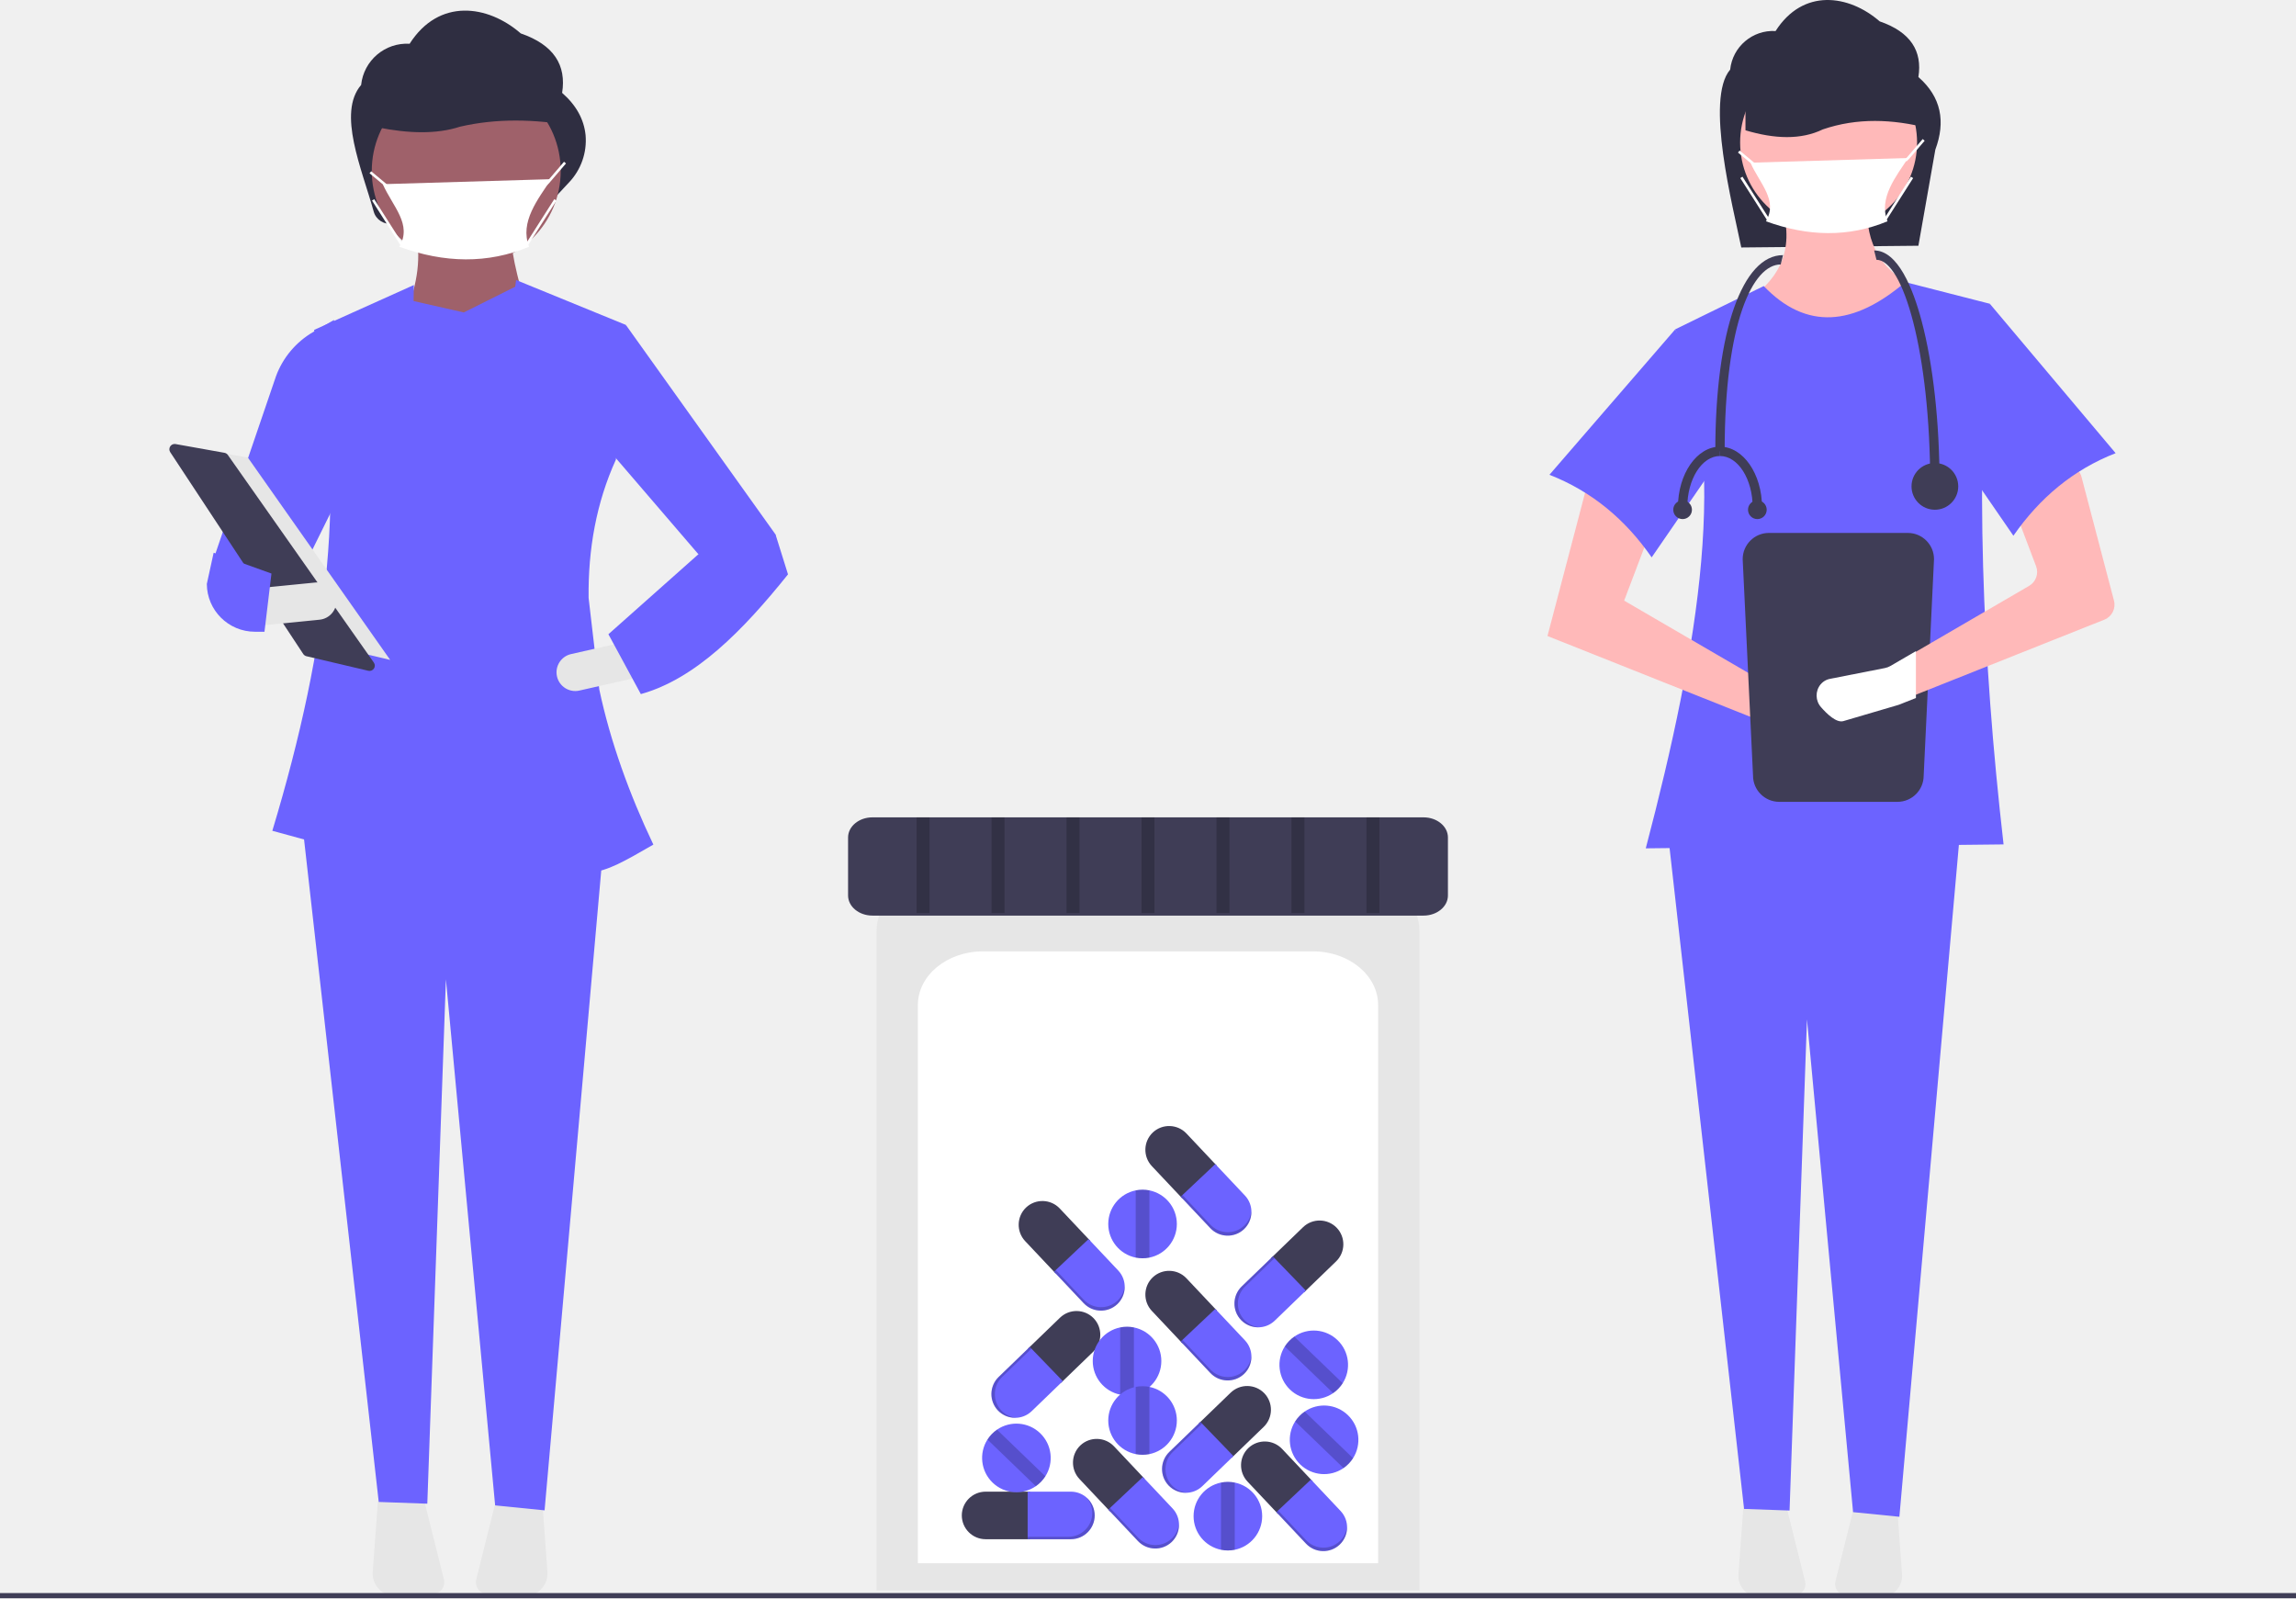
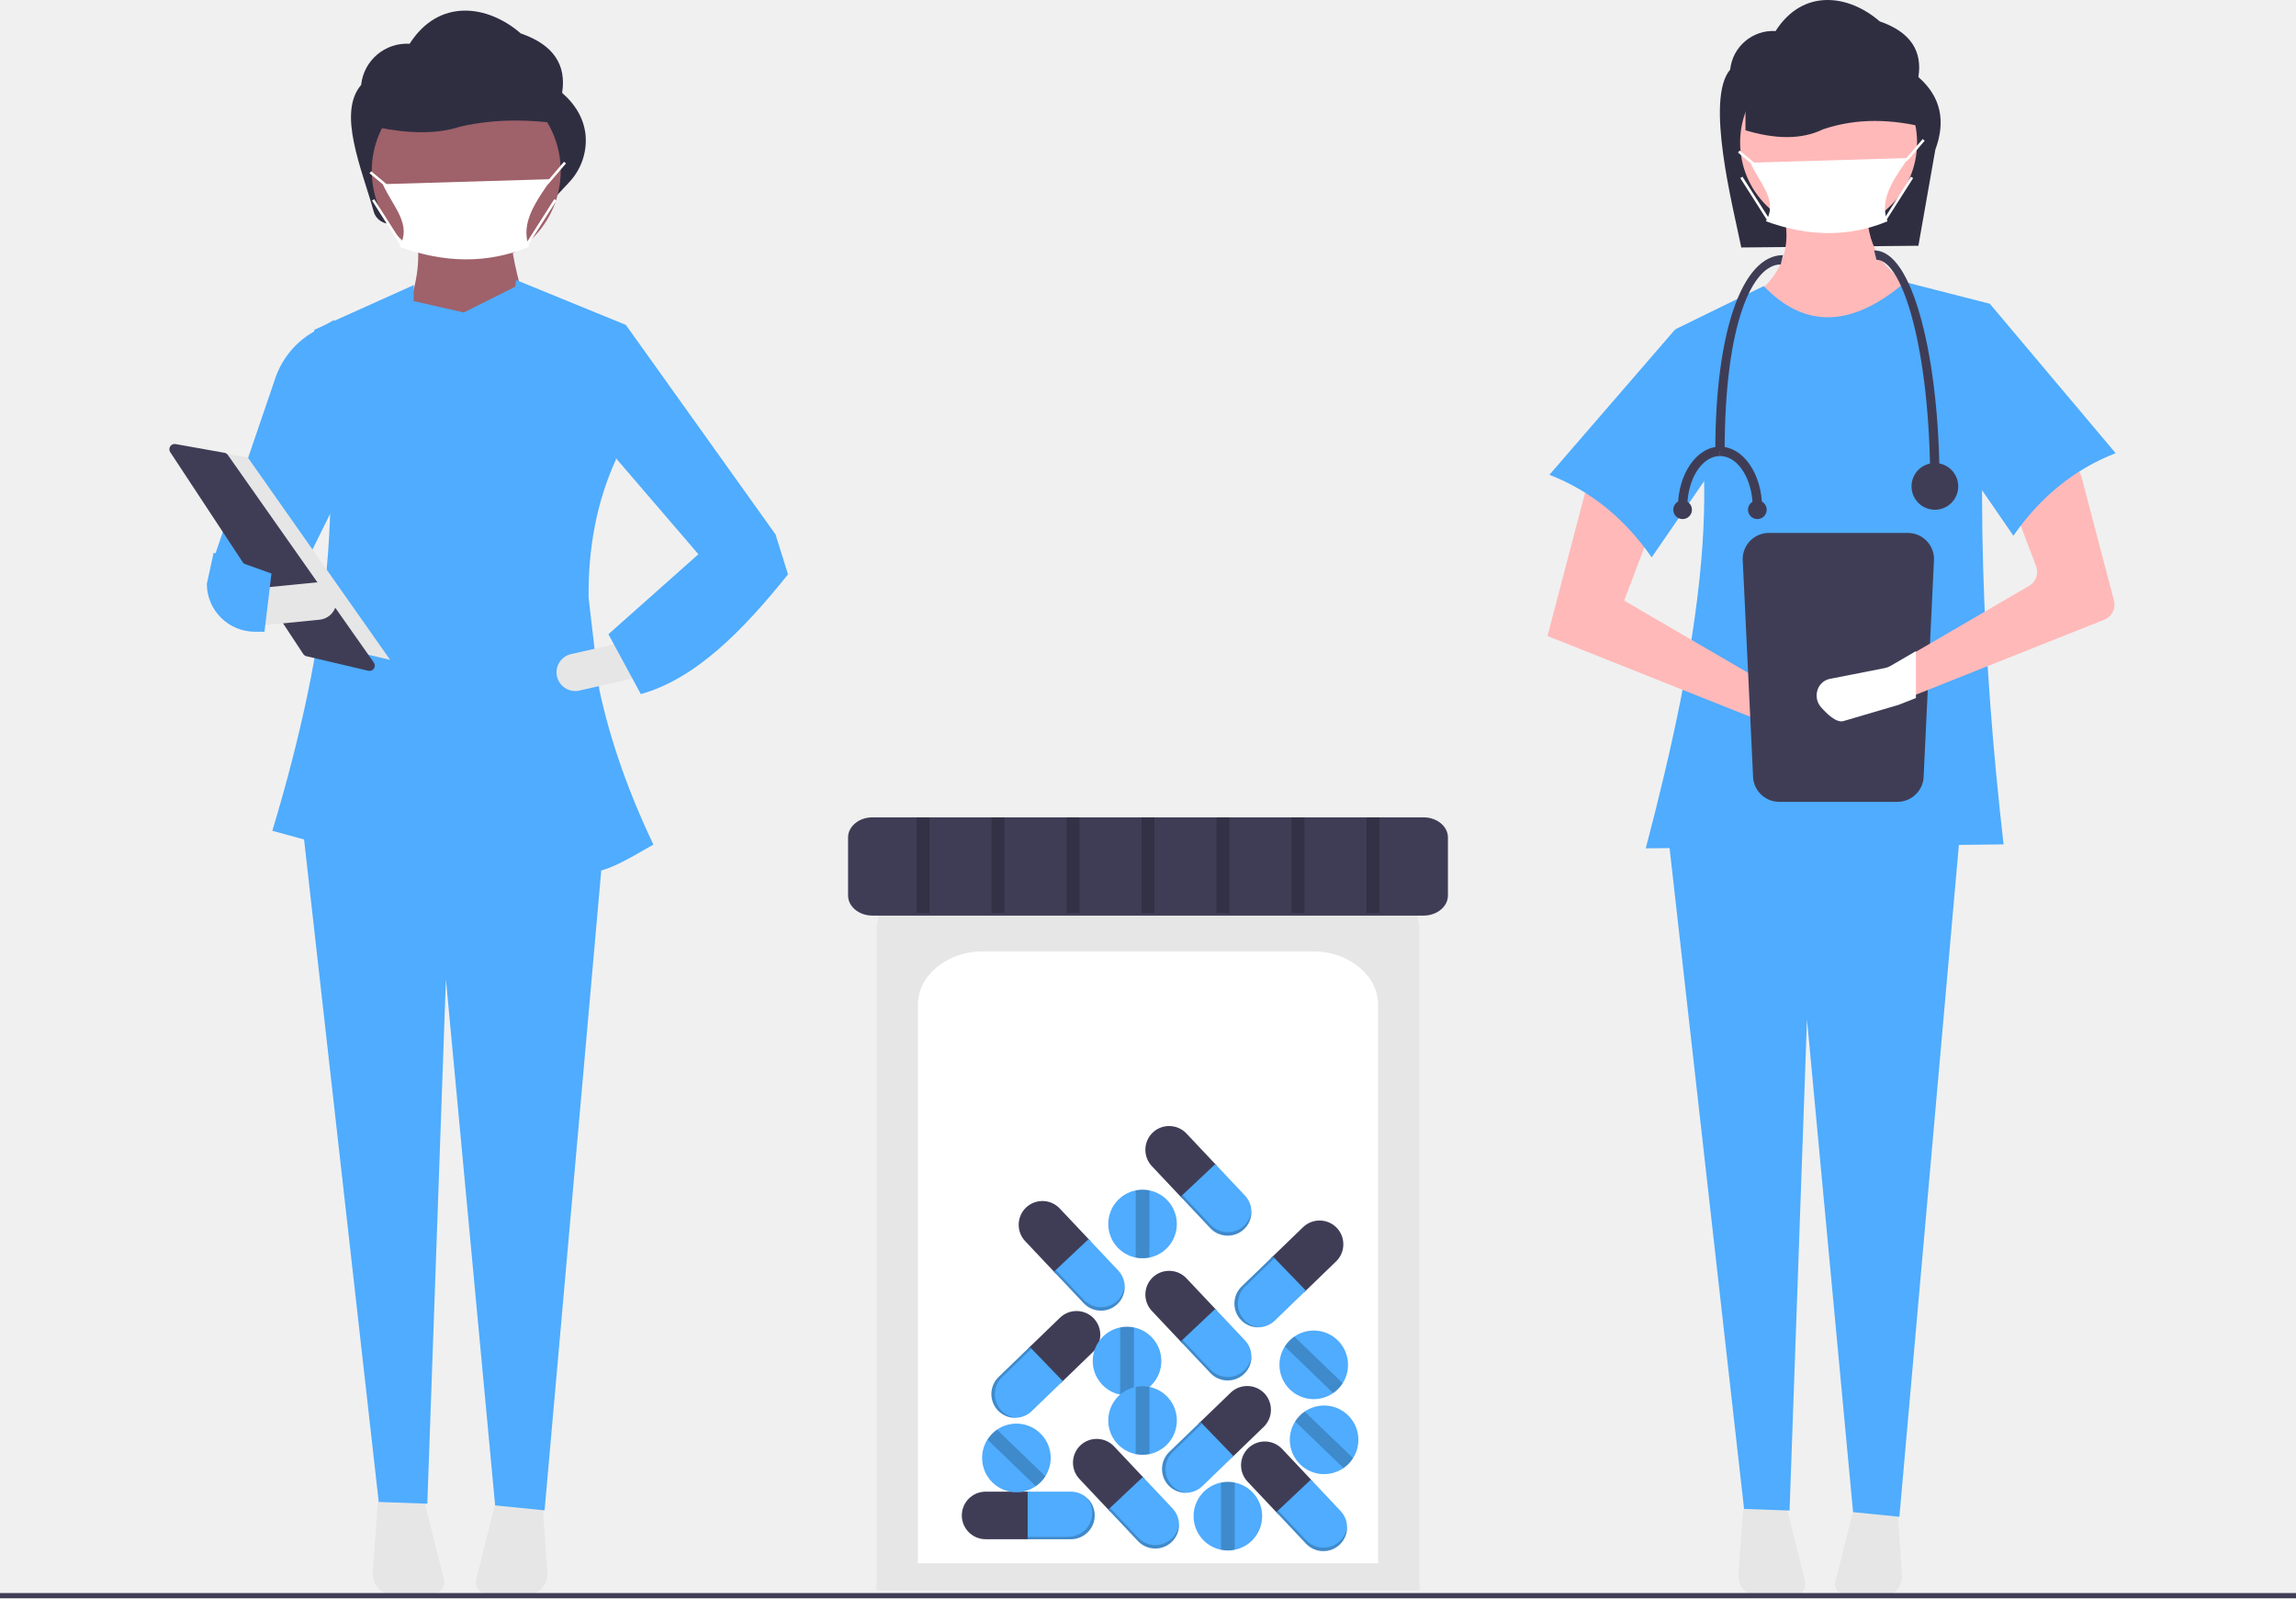
<svg xmlns="http://www.w3.org/2000/svg" id="ba65d029-7b6e-4d16-9739-50ea7099b679" data-name="Layer 1" width="888" height="618.106" viewBox="0 0 888 618.106">
  <path d="M897.957,235.99l-68.502.667c-3.22-15.851-14.038-57.443-4.295-68.787A16.674,16.674,0,0,1,842.723,152.95h0c10.617-16.62,28.302-14.124,40.255-3.745,12.029,4.151,16.565,11.525,14.979,21.532,8.909,7.798,10.552,17.285,6.553,28.085Z" transform="translate(-156 -140.947)" fill="#2f2e41" />
  <path d="M891.362,278.189l-49.422-6.843-9.884-14.447c13.616-9.032,18.434-21.647,12.166-38.778l34.216-.76c-1.603,15.255,3.442,27.067,17.488,34.216Z" transform="translate(-156 -140.947)" fill="#ffb9b9" />
  <path d="M830.255,723.967l-1.89,25.835a8.224,8.224,0,0,0,8.7,8.809L850.335,757.807a4.195,4.195,0,0,0,3.815-5.204l-7.366-29.463Z" transform="translate(-156 -140.947)" fill="#e6e6e6" />
  <path d="M873.216,723.14l-7.366,29.463a4.195,4.195,0,0,0,3.815,5.204l13.27.804a8.224,8.224,0,0,0,8.7-8.809l-1.89-25.835Z" transform="translate(-156 -140.947)" fill="#e6e6e6" />
-   <polygon points="734.602 586.606 716.694 584.809 698.866 394.239 692.128 584.195 674.534 583.565 644.881 320.485 758.172 320.485 734.602 586.606" fill="#6c63ff" />
+   <polygon points="734.602 586.606 716.694 584.809 698.866 394.239 692.128 584.195 674.534 583.565 644.881 320.485 758.172 320.485 734.602 586.606" fill="#4facfe" />
  <circle cx="707.229" cy="55.125" r="34.216" fill="#ffb9b9" />
-   <path d="M930.9,467.515l-138.383,1.521c20.537-78.181,32.821-150.804,11.405-200.731l34.216-16.728c16.498,17.208,34.871,15.434,54.745-1.521l32.695,8.364C919.978,323.891,922.488,394.011,930.9,467.515Z" transform="translate(-156 -140.947)" fill="#6c63ff" />
+   <path d="M930.9,467.515l-138.383,1.521c20.537-78.181,32.821-150.804,11.405-200.731l34.216-16.728c16.498,17.208,34.871,15.434,54.745-1.521l32.695,8.364C919.978,323.891,922.488,394.011,930.9,467.515Z" transform="translate(-156 -140.947)" fill="#4facfe" />
  <path d="M754.5,386.919l85.919,34.216,19.209,5.65a6.645,6.645,0,0,0,8.322-4.763h0a6.645,6.645,0,0,0-3.783-7.7l-19.946-6.113-60.067-34.976,12.546-33.075L770.467,326.091Z" transform="translate(-156 -140.947)" fill="#ffb9b9" />
-   <path d="M755.26,324.57c16.347,6.377,29.349,17.261,39.538,31.934l31.934-46.381-22.81-41.819Z" transform="translate(-156 -140.947)" fill="#6c63ff" />
+   <path d="M755.26,324.57c16.347,6.377,29.349,17.261,39.538,31.934l31.934-46.381-22.81-41.819Z" transform="translate(-156 -140.947)" fill="#4facfe" />
  <path d="M901.792,190.527c-13.887-3.578-27.54-4.069-40.813.469-8.455,4.095-18.608,3.717-29.899.344V157.203l60.959,1.626Z" transform="translate(-156 -140.947)" fill="#2f2e41" />
  <path d="M840.134,347.053A10.145,10.145,0,0,0,830,357.187l4,83.732A10.145,10.145,0,0,0,844.134,451.053h45.732A10.145,10.145,0,0,0,900,440.919l4-83.732A10.145,10.145,0,0,0,893.866,347.053Z" transform="translate(-156 -140.947)" fill="#3f3d56" />
  <path d="M969.89,380.593,895,410.413l-5.65,2.25c-.18.07-.36.13-.55.19l-18.93,5.57c-2.42.71-5.77-2.55-7.73-4.8a6.085,6.085,0,0,1-.16-7.93,6.746,6.746,0,0,1,.86-.83,5.589,5.589,0,0,1,2.5-1.1l18.91-3.72a6.336,6.336,0,0,0,1.93-.72l8.82-5.14,45.79-26.66a6.218,6.218,0,0,0,2.69-7.58l-8.74-23.05a6.211,6.211,0,0,1,2.87-7.68l14.48-7.76a6.206,6.206,0,0,1,8.94,3.9L973.6,373.233A6.219,6.219,0,0,1,969.89,380.593Z" transform="translate(-156 -140.947)" fill="#ffb9b9" />
-   <path d="M974.24,316.206c-16.347,6.377-29.349,17.261-39.538,31.934l-31.934-46.381,22.81-43.34Z" transform="translate(-156 -140.947)" fill="#6c63ff" />
+   <path d="M974.24,316.206c-16.347,6.377-29.349,17.261-39.538,31.934l-31.934-46.381,22.81-43.34Z" transform="translate(-156 -140.947)" fill="#4facfe" />
  <path d="M886,226.526c-14.968,6.226-30.663,5.973-47,0,4.754-8.114-2.352-14.469-6-22.66l61-1.813C889.335,209.169,882.452,217.576,886,226.526Z" transform="translate(-156 -140.947)" fill="#fff" />
  <polygon points="737.354 62.46 736.646 61.753 737.646 60.753 743.62 53.781 744.38 54.431 738.38 61.431 737.354 62.46" fill="#fff" />
  <rect x="831" y="198.148" width="1.001" height="7.81" transform="translate(-12.03491 570.5309) rotate(-50.19443)" fill="#fff" />
  <rect x="880.471" y="217.303" width="19.558" height="1" transform="matrix(0.537, -0.84358, 0.84358, 0.537, 72.44944, 710.8936)" fill="#fff" />
  <rect x="834.25" y="208.024" width="1" height="19.558" transform="translate(-142.4296 341.2609) rotate(-32.47119)" fill="#fff" />
  <path d="M897,392.768V410.885l-6.307,2.512c-.201.078-.402.145-.614.212L868.949,419.826c-2.701.792-6.441-2.846-8.628-5.358a6.792,6.792,0,0,1-.179-8.852,7.53,7.53,0,0,1,.96-.926,6.238,6.238,0,0,1,2.791-1.228l21.108-4.152a7.072,7.072,0,0,0,2.154-.804Z" transform="translate(-156 -140.947)" fill="#fff" />
  <path d="M906.14,328.149h-3.614c0-51.111-10.523-86.729-20.779-86.729l-.903-3.614c9.197,0,15.06,14.824,18.36,27.26C903.677,281.926,906.14,304.329,906.14,328.149Z" transform="translate(-156 -140.947)" fill="#3f3d56" />
  <path d="M823.025,315.501H819.411c0-46.809,10.596-75.888,26.199-75.888l-.903,3.614C833.914,243.227,823.025,265.575,823.025,315.501Z" transform="translate(-156 -140.947)" fill="#3f3d56" />
  <circle cx="748.333" cy="188.105" r="9.034" fill="#3f3d56" />
  <path d="M808.57,337.183h-3.614c0-12.952,7.295-23.489,16.262-23.489v3.614C814.244,317.308,808.57,326.224,808.57,337.183Z" transform="translate(-156 -140.947)" fill="#3f3d56" />
  <path d="M837.479,337.183h-3.614c0-10.959-5.674-19.875-12.648-19.875v-3.614C830.185,313.694,837.479,324.231,837.479,337.183Z" transform="translate(-156 -140.947)" fill="#3f3d56" />
  <circle cx="679.673" cy="197.14" r="3.614" fill="#3f3d56" />
  <circle cx="650.763" cy="197.14" r="3.614" fill="#3f3d56" />
  <path d="M371.271,216.644,307.805,227.392a6.424,6.424,0,0,1-7.27-4.613c-4.585-16.549-14.172-38.139-4.864-48.977a17.805,17.805,0,0,1,18.755-15.933h0c11.338-17.747,30.222-15.083,42.986-3.999,12.845,4.432,17.688,12.307,15.995,22.992,5.549,4.857,8.459,10.329,9.072,16.334a23.589,23.589,0,0,1-6.454,18.351Z" transform="translate(-156 -140.947)" fill="#2f2e41" />
  <path d="M361.403,266.609l-49.2-2.894c4.822-11.067,6.748-21.724,4.824-31.836h36.659C353.602,239.644,357.466,253.074,361.403,266.609Z" transform="translate(-156 -140.947)" fill="#9f616a" />
  <path d="M302.18,721.236l-2.018,27.588a8.782,8.782,0,0,0,9.29,9.407l14.17-.858a4.479,4.479,0,0,0,4.074-5.557l-7.866-31.462Z" transform="translate(-156 -140.947)" fill="#e6e6e6" />
  <path d="M348.055,720.353l-7.866,31.462a4.479,4.479,0,0,0,4.074,5.557l14.17.858a8.782,8.782,0,0,0,9.29-9.407l-2.018-27.588Z" transform="translate(-156 -140.947)" fill="#e6e6e6" />
-   <polygon points="210.62 584.119 191.498 582.2 172.46 378.701 165.265 581.544 146.478 580.871 114.813 299.944 235.79 299.944 210.62 584.119" fill="#6c63ff" />
+   <polygon points="210.62 584.119 191.498 582.2 172.46 378.701 165.265 581.544 146.478 580.871 114.813 299.944 235.79 299.944 210.62 584.119" fill="#4facfe" />
  <circle cx="180.323" cy="66.107" r="36.537" fill="#9f616a" />
  <path d="M377.502,189.6c-14.829-2.583-29.409-2.937-43.582.339-9.028,2.955-19.87,2.683-31.928.248V165.548l65.094,1.173Z" transform="translate(-156 -140.947)" fill="#2f2e41" />
  <path d="M360.639,236.37c-15.984,6.649-32.744,6.379-50.189,0,5.076-8.664-2.512-15.45-6.407-24.197l65.138-1.936C364.2,217.836,356.85,226.813,360.639,236.37Z" transform="translate(-156 -140.947)" fill="#fff" />
  <rect x="301.941" y="206.067" width="1.001" height="8.34" transform="translate(-208.685 167.0441) rotate(-50.19486)" fill="#fff" />
  <rect x="354.735" y="226.556" width="20.885" height="1" transform="matrix(0.537, -0.84358, 0.84358, 0.537, -178.4638, 272.2359)" fill="#fff" />
  <rect x="305.412" y="216.614" width="1" height="20.885" transform="matrix(0.84366, -0.53687, 0.53687, 0.84366, -230.0748, 58.78582)" fill="#fff" />
-   <path d="M266.861,373.693l-27.977-17.365,23.859-69.879a32.965,32.965,0,0,1,14.41-17.116l8.037-4.653.699,70.495Z" transform="translate(-156 -140.947)" fill="#6c63ff" />
-   <path d="M387.789,407.631,383.65,372.179c-.221-18.713,2.962-36.805,10.554-53.475l3.859-52.095L355.615,249.245c-.13.865-.241,1.729-.365,2.594l-19.894,9.947-19.402-4.409.107-6.202-38.589,17.365c12.761,59.328,5.801,120.938-16.144,193.709l50.837,13.901.423-24.41,45.307-3.236c.467,7.92.842,15.699,1.059,23.305,25.565,9.412,26.443,9.256,49.737-4.22C399.415,448.084,392.07,427.79,387.789,407.631Z" transform="translate(-156 -140.947)" fill="#6c63ff" />
-   <polygon points="297.051 224.063 271.004 215.381 229.34 166.878 242.062 125.663 299.945 206.699 297.051 224.063" fill="#6c63ff" />
+   <path d="M266.861,373.693l-27.977-17.365,23.859-69.879a32.965,32.965,0,0,1,14.41-17.116l8.037-4.653.699,70.495Z" transform="translate(-156 -140.947)" fill="#4facfe" />
+   <path d="M387.789,407.631,383.65,372.179c-.221-18.713,2.962-36.805,10.554-53.475l3.859-52.095L355.615,249.245c-.13.865-.241,1.729-.365,2.594l-19.894,9.947-19.402-4.409.107-6.202-38.589,17.365c12.761,59.328,5.801,120.938-16.144,193.709l50.837,13.901.423-24.41,45.307-3.236c.467,7.92.842,15.699,1.059,23.305,25.565,9.412,26.443,9.256,49.737-4.22C399.415,448.084,392.07,427.79,387.789,407.631Z" transform="translate(-156 -140.947)" fill="#4facfe" />
+   <polygon points="297.051 224.063 271.004 215.381 229.34 166.878 242.062 125.663 299.945 206.699 297.051 224.063" fill="#4facfe" />
  <path d="M371.419,402.56a7.246,7.246,0,0,0,8.655,5.459l22.111-5.007-3.196-14.113-22.111,5.006a7.237,7.237,0,0,0-5.459,8.655Z" transform="translate(-156 -140.947)" fill="#e6e6e6" />
-   <path d="M391.309,386.234l12.541,23.153c21.094-5.883,39.376-24.431,56.918-46.306l-4.824-15.435-29.906,7.718Z" transform="translate(-156 -140.947)" fill="#6c63ff" />
+   <path d="M391.309,386.234l12.541,23.153c21.094-5.883,39.376-24.431,56.918-46.306l-4.824-15.435-29.906,7.718Z" transform="translate(-156 -140.947)" fill="#4facfe" />
  <polygon points="71.79 172.661 95.866 176.96 150.897 255.207 121.662 248.328 71.79 172.661" fill="#e6e6e6" />
  <path d="M223.52,312.65a2.048,2.048,0,0,0-1.68,3.173l51.439,78.046a2.041,2.041,0,0,0,1.239.865l23.933,5.631a2.044,2.044,0,0,0,2.14-3.166L244.114,316.896a2.032,2.032,0,0,0-1.313-.836L223.906,312.685A2.217,2.217,0,0,0,223.52,312.65Z" transform="translate(-156 -140.947)" fill="#3f3d56" />
  <path d="M255.608,368.452l1.43,14.4,22.56-2.239a7.235,7.235,0,0,0-1.429-14.4Z" transform="translate(-156 -140.947)" fill="#e6e6e6" />
-   <path d="M235.991,366.784a18.609,18.609,0,0,0,18.587,18.485h3.71l2.701-22.505-22.36-8.05Z" transform="translate(-156 -140.947)" fill="#6c63ff" />
+   <path d="M235.991,366.784a18.609,18.609,0,0,0,18.587,18.485h3.71l2.701-22.505-22.36-8.05Z" transform="translate(-156 -140.947)" fill="#4facfe" />
  <polygon points="211.399 71.78 210.692 71.073 211.76 70.005 218.141 62.558 218.9 63.208 212.493 70.683 211.399 71.78" fill="#fff" />
  <rect y="616.106" width="888" height="2" fill="#3f3d56" />
  <path d="M495,756.053H705V501.337c0-13.488-13.285-24.46-29.614-24.46H524.614c-16.33,0-29.614,10.973-29.614,24.46Z" transform="translate(-156 -140.947)" fill="#e6e6e6" />
  <path d="M511,745.52H689V529.617c0-11.432-11.261-20.733-25.102-20.733H536.102C522.26,508.884,511,518.185,511,529.617Z" transform="translate(-156 -140.947)" fill="#fff" />
  <path d="M493.414,457.053c-5.19,0-9.414,3.488-9.414,7.775v22.444c0,4.287,4.223,7.775,9.414,7.775H706.587c5.19,0,9.413-3.488,9.413-7.775V464.828c0-4.287-4.223-7.775-9.413-7.775Z" transform="translate(-156 -140.947)" fill="#3f3d56" />
  <path d="M537.181,717.836a9.224,9.224,0,0,0-9.197,9.197v0a9.224,9.224,0,0,0,9.197,9.197H554.395V717.836Z" transform="translate(-156 -140.947)" fill="#3f3d56" />
-   <path d="M570.194,717.836H553.452V736.229h16.743a9.224,9.224,0,0,0,9.197-9.197v0A9.224,9.224,0,0,0,570.194,717.836Z" transform="translate(-156 -140.947)" fill="#6c63ff" />
+   <path d="M570.194,717.836H553.452V736.229h16.743a9.224,9.224,0,0,0,9.197-9.197v0A9.224,9.224,0,0,0,570.194,717.836Z" transform="translate(-156 -140.947)" fill="#4facfe" />
  <path d="M576.196,720.088a9.144,9.144,0,0,1,2.252,6.001v0a9.224,9.224,0,0,1-9.197,9.197H553.452v.943h16.743a9.224,9.224,0,0,0,9.197-9.197v0A9.177,9.177,0,0,0,576.196,720.088Z" transform="translate(-156 -140.947)" opacity="0.2" />
  <path d="M614.861,579.31a9.224,9.224,0,0,0-13-.384l0,0a9.224,9.224,0,0,0-.384,13l11.808,12.526,13.384-12.617Z" transform="translate(-156 -140.947)" fill="#3f3d56" />
-   <path d="M637.507,603.332l-11.484-12.183L612.638,603.766l11.484,12.183a9.224,9.224,0,0,0,13.0.384l0,0A9.224,9.224,0,0,0,637.507,603.332Z" transform="translate(-156 -140.947)" fill="#6c63ff" />
+   <path d="M637.507,603.332l-11.484-12.183L612.638,603.766l11.484,12.183a9.224,9.224,0,0,0,13.0.384l0,0A9.224,9.224,0,0,0,637.507,603.332Z" transform="translate(-156 -140.947)" fill="#4facfe" />
  <path d="M639.984,609.244a9.144,9.144,0,0,1-2.822,5.755l0,0a9.224,9.224,0,0,1-13-.384L613.324,603.119l-.686.647,11.484,12.183a9.224,9.224,0,0,0,13.0.384l0,0A9.177,9.177,0,0,0,639.984,609.244Z" transform="translate(-156 -140.947)" opacity="0.2" />
  <path d="M565.861,608.31a9.224,9.224,0,0,0-13-.384l0,0a9.224,9.224,0,0,0-.384,13l11.808,12.526,13.384-12.617Z" transform="translate(-156 -140.947)" fill="#3f3d56" />
-   <path d="M588.507,632.332l-11.484-12.183L563.638,632.766l11.484,12.183a9.224,9.224,0,0,0,13.0.384l0,0A9.224,9.224,0,0,0,588.507,632.332Z" transform="translate(-156 -140.947)" fill="#6c63ff" />
+   <path d="M588.507,632.332l-11.484-12.183L563.638,632.766l11.484,12.183a9.224,9.224,0,0,0,13.0.384l0,0A9.224,9.224,0,0,0,588.507,632.332Z" transform="translate(-156 -140.947)" fill="#4facfe" />
  <path d="M590.984,638.244a9.144,9.144,0,0,1-2.822,5.755l0,0a9.224,9.224,0,0,1-13-.384L564.324,632.119l-.686.647,11.484,12.183a9.224,9.224,0,0,0,13.0.384l0,0A9.177,9.177,0,0,0,590.984,638.244Z" transform="translate(-156 -140.947)" opacity="0.2" />
  <path d="M614.861,635.31a9.224,9.224,0,0,0-13-.384l0,0a9.224,9.224,0,0,0-.384,13l11.808,12.526,13.384-12.617Z" transform="translate(-156 -140.947)" fill="#3f3d56" />
-   <path d="M637.507,659.332l-11.484-12.183L612.638,659.766l11.484,12.183a9.224,9.224,0,0,0,13.0.384l0,0A9.224,9.224,0,0,0,637.507,659.332Z" transform="translate(-156 -140.947)" fill="#6c63ff" />
+   <path d="M637.507,659.332l-11.484-12.183L612.638,659.766l11.484,12.183a9.224,9.224,0,0,0,13.0.384l0,0A9.224,9.224,0,0,0,637.507,659.332Z" transform="translate(-156 -140.947)" fill="#4facfe" />
  <path d="M639.984,665.244a9.144,9.144,0,0,1-2.822,5.755l0,0a9.224,9.224,0,0,1-13-.384L613.324,659.119l-.686.647,11.484,12.183a9.224,9.224,0,0,0,13.0.384l0,0A9.177,9.177,0,0,0,639.984,665.244Z" transform="translate(-156 -140.947)" opacity="0.2" />
  <path d="M644.754,692.777a9.224,9.224,0,0,0,.226-13.004l0,0a9.224,9.224,0,0,0-13.004-.226L619.594,691.506l12.778,13.23Z" transform="translate(-156 -140.947)" fill="#3f3d56" />
-   <path d="M621.008,715.712l12.043-11.632L620.272,690.851,608.23,702.482a9.224,9.224,0,0,0-.226,13.004l0,0A9.224,9.224,0,0,0,621.008,715.712Z" transform="translate(-156 -140.947)" fill="#6c63ff" />
+   <path d="M621.008,715.712l12.043-11.632L620.272,690.851,608.23,702.482a9.224,9.224,0,0,0-.226,13.004l0,0A9.224,9.224,0,0,0,621.008,715.712Z" transform="translate(-156 -140.947)" fill="#4facfe" />
  <path d="M615.127,718.261a9.144,9.144,0,0,1-5.789-2.752l0,0a9.224,9.224,0,0,1,.226-13.004L620.928,691.529l-.655-.678L608.23,702.482a9.224,9.224,0,0,0-.226,13.004l0,0A9.177,9.177,0,0,0,615.127,718.261Z" transform="translate(-156 -140.947)" opacity="0.2" />
  <path d="M578.754,663.777a9.224,9.224,0,0,0,.226-13.004l0,0a9.224,9.224,0,0,0-13.004-.226L553.594,662.506l12.778,13.23Z" transform="translate(-156 -140.947)" fill="#3f3d56" />
-   <path d="M555.008,686.712l12.043-11.632L554.272,661.851,542.23,673.482a9.224,9.224,0,0,0-.226,13.004l0,0A9.224,9.224,0,0,0,555.008,686.712Z" transform="translate(-156 -140.947)" fill="#6c63ff" />
+   <path d="M555.008,686.712l12.043-11.632L554.272,661.851,542.23,673.482a9.224,9.224,0,0,0-.226,13.004l0,0A9.224,9.224,0,0,0,555.008,686.712Z" transform="translate(-156 -140.947)" fill="#4facfe" />
  <path d="M549.127,689.261a9.144,9.144,0,0,1-5.789-2.752l0,0a9.224,9.224,0,0,1,.226-13.004L554.928,662.529l-.655-.678L542.23,673.482a9.224,9.224,0,0,0-.226,13.004l0,0A9.177,9.177,0,0,0,549.127,689.261Z" transform="translate(-156 -140.947)" opacity="0.2" />
  <path d="M672.754,628.777a9.224,9.224,0,0,0,.226-13.004l0,0a9.224,9.224,0,0,0-13.004-.226L647.594,627.506l12.778,13.23Z" transform="translate(-156 -140.947)" fill="#3f3d56" />
-   <path d="M649.008,651.712l12.043-11.632L648.272,626.851,636.23,638.482a9.224,9.224,0,0,0-.226,13.004l0,0A9.224,9.224,0,0,0,649.008,651.712Z" transform="translate(-156 -140.947)" fill="#6c63ff" />
+   <path d="M649.008,651.712l12.043-11.632L648.272,626.851,636.23,638.482a9.224,9.224,0,0,0-.226,13.004l0,0A9.224,9.224,0,0,0,649.008,651.712Z" transform="translate(-156 -140.947)" fill="#4facfe" />
  <path d="M643.127,654.261a9.144,9.144,0,0,1-5.789-2.752l0,0a9.224,9.224,0,0,1,.226-13.004L648.928,627.529l-.655-.678L636.23,638.482a9.224,9.224,0,0,0-.226,13.004l0,0A9.177,9.177,0,0,0,643.127,654.261Z" transform="translate(-156 -140.947)" opacity="0.2" />
  <path d="M651.861,701.31a9.224,9.224,0,0,0-13-.384l0,0a9.224,9.224,0,0,0-.384,13l11.808,12.526,13.384-12.617Z" transform="translate(-156 -140.947)" fill="#3f3d56" />
-   <path d="M674.507,725.332l-11.484-12.183L649.638,725.766l11.484,12.183a9.224,9.224,0,0,0,13.0.384l0,0A9.224,9.224,0,0,0,674.507,725.332Z" transform="translate(-156 -140.947)" fill="#6c63ff" />
+   <path d="M674.507,725.332l-11.484-12.183L649.638,725.766l11.484,12.183a9.224,9.224,0,0,0,13.0.384l0,0A9.224,9.224,0,0,0,674.507,725.332Z" transform="translate(-156 -140.947)" fill="#4facfe" />
  <path d="M676.984,731.244a9.144,9.144,0,0,1-2.822,5.755l0,0a9.224,9.224,0,0,1-13-.384L650.324,725.119l-.686.647,11.484,12.183a9.224,9.224,0,0,0,13.0.384l0,0A9.177,9.177,0,0,0,676.984,731.244Z" transform="translate(-156 -140.947)" opacity="0.2" />
  <path d="M586.861,700.31a9.224,9.224,0,0,0-13-.384l0,0a9.224,9.224,0,0,0-.384,13l11.808,12.526,13.384-12.617Z" transform="translate(-156 -140.947)" fill="#3f3d56" />
-   <path d="M609.507,724.332l-11.484-12.183L584.638,724.766l11.484,12.183a9.224,9.224,0,0,0,13.0.384l0,0A9.224,9.224,0,0,0,609.507,724.332Z" transform="translate(-156 -140.947)" fill="#6c63ff" />
+   <path d="M609.507,724.332l-11.484-12.183L584.638,724.766l11.484,12.183a9.224,9.224,0,0,0,13.0.384l0,0A9.224,9.224,0,0,0,609.507,724.332Z" transform="translate(-156 -140.947)" fill="#4facfe" />
  <path d="M611.984,730.244a9.144,9.144,0,0,1-2.822,5.755l0,0a9.224,9.224,0,0,1-13-.384L585.324,724.119l-.686.647,11.484,12.183a9.224,9.224,0,0,0,13.0.384l0,0A9.177,9.177,0,0,0,611.984,730.244Z" transform="translate(-156 -140.947)" opacity="0.2" />
-   <path d="M605.158,667.316A13.263,13.263,0,0,1,594.547,680.314a13.395,13.395,0,0,1-5.305,0,13.266,13.266,0,0,1,0-25.996,13.397,13.397,0,0,1,5.305,0A13.263,13.263,0,0,1,605.158,667.316Z" transform="translate(-156 -140.947)" fill="#6c63ff" />
+   <path d="M605.158,667.316A13.263,13.263,0,0,1,594.547,680.314a13.395,13.395,0,0,1-5.305,0,13.266,13.266,0,0,1,0-25.996,13.397,13.397,0,0,1,5.305,0A13.263,13.263,0,0,1,605.158,667.316Z" transform="translate(-156 -140.947)" fill="#4facfe" />
  <path d="M594.547,654.318V680.314a13.395,13.395,0,0,1-5.305,0V654.318a13.397,13.397,0,0,1,5.305,0Z" transform="translate(-156 -140.947)" opacity="0.2" />
-   <path d="M611.158,614.316A13.263,13.263,0,0,1,600.547,627.314a13.395,13.395,0,0,1-5.305,0,13.266,13.266,0,0,1,0-25.996,13.397,13.397,0,0,1,5.305,0A13.263,13.263,0,0,1,611.158,614.316Z" transform="translate(-156 -140.947)" fill="#6c63ff" />
+   <path d="M611.158,614.316A13.263,13.263,0,0,1,600.547,627.314a13.395,13.395,0,0,1-5.305,0,13.266,13.266,0,0,1,0-25.996,13.397,13.397,0,0,1,5.305,0A13.263,13.263,0,0,1,611.158,614.316Z" transform="translate(-156 -140.947)" fill="#4facfe" />
  <path d="M600.547,601.318V627.314a13.395,13.395,0,0,1-5.305,0V601.318a13.397,13.397,0,0,1,5.305,0Z" transform="translate(-156 -140.947)" opacity="0.2" />
-   <path d="M611.158,690.316A13.263,13.263,0,0,1,600.547,703.314a13.395,13.395,0,0,1-5.305,0,13.266,13.266,0,0,1,0-25.996,13.397,13.397,0,0,1,5.305,0A13.263,13.263,0,0,1,611.158,690.316Z" transform="translate(-156 -140.947)" fill="#6c63ff" />
+   <path d="M611.158,690.316A13.263,13.263,0,0,1,600.547,703.314a13.395,13.395,0,0,1-5.305,0,13.266,13.266,0,0,1,0-25.996,13.397,13.397,0,0,1,5.305,0A13.263,13.263,0,0,1,611.158,690.316Z" transform="translate(-156 -140.947)" fill="#4facfe" />
  <path d="M600.547,677.318V703.314a13.395,13.395,0,0,1-5.305,0V677.318a13.397,13.397,0,0,1,5.305,0Z" transform="translate(-156 -140.947)" opacity="0.2" />
-   <path d="M644.158,727.316A13.263,13.263,0,0,1,633.547,740.314a13.395,13.395,0,0,1-5.305,0,13.266,13.266,0,0,1,0-25.996,13.397,13.397,0,0,1,5.305,0A13.263,13.263,0,0,1,644.158,727.316Z" transform="translate(-156 -140.947)" fill="#6c63ff" />
+   <path d="M644.158,727.316A13.263,13.263,0,0,1,633.547,740.314a13.395,13.395,0,0,1-5.305,0,13.266,13.266,0,0,1,0-25.996,13.397,13.397,0,0,1,5.305,0A13.263,13.263,0,0,1,644.158,727.316Z" transform="translate(-156 -140.947)" fill="#4facfe" />
  <path d="M633.547,714.318V740.314a13.395,13.395,0,0,1-5.305,0V714.318a13.397,13.397,0,0,1,5.305,0Z" transform="translate(-156 -140.947)" opacity="0.2" />
-   <path d="M673.31,659.24a13.263,13.263,0,0,1,1.995,16.66,13.395,13.395,0,0,1-3.682,3.82,13.266,13.266,0,0,1-18.717-18.04,13.397,13.397,0,0,1,3.682-3.82A13.263,13.263,0,0,1,673.31,659.24Z" transform="translate(-156 -140.947)" fill="#6c63ff" />
+   <path d="M673.31,659.24a13.263,13.263,0,0,1,1.995,16.66,13.395,13.395,0,0,1-3.682,3.82,13.266,13.266,0,0,1-18.717-18.04,13.397,13.397,0,0,1,3.682-3.82A13.263,13.263,0,0,1,673.31,659.24Z" transform="translate(-156 -140.947)" fill="#4facfe" />
  <path d="M656.588,657.86l18.717,18.04a13.395,13.395,0,0,1-3.682,3.82l-18.717-18.04a13.397,13.397,0,0,1,3.682-3.82Z" transform="translate(-156 -140.947)" opacity="0.2" />
-   <path d="M677.31,688.24a13.263,13.263,0,0,1,1.995,16.66,13.395,13.395,0,0,1-3.682,3.82,13.266,13.266,0,0,1-18.717-18.04,13.397,13.397,0,0,1,3.682-3.82A13.263,13.263,0,0,1,677.31,688.24Z" transform="translate(-156 -140.947)" fill="#6c63ff" />
+   <path d="M677.31,688.24a13.263,13.263,0,0,1,1.995,16.66,13.395,13.395,0,0,1-3.682,3.82,13.266,13.266,0,0,1-18.717-18.04,13.397,13.397,0,0,1,3.682-3.82A13.263,13.263,0,0,1,677.31,688.24Z" transform="translate(-156 -140.947)" fill="#4facfe" />
  <path d="M660.588,686.86l18.717,18.04a13.395,13.395,0,0,1-3.682,3.82l-18.717-18.04a13.397,13.397,0,0,1,3.682-3.82Z" transform="translate(-156 -140.947)" opacity="0.2" />
-   <path d="M558.31,695.24a13.263,13.263,0,0,1,1.995,16.66,13.395,13.395,0,0,1-3.682,3.82,13.266,13.266,0,0,1-18.717-18.04,13.397,13.397,0,0,1,3.682-3.82A13.263,13.263,0,0,1,558.31,695.24Z" transform="translate(-156 -140.947)" fill="#6c63ff" />
+   <path d="M558.31,695.24a13.263,13.263,0,0,1,1.995,16.66,13.395,13.395,0,0,1-3.682,3.82,13.266,13.266,0,0,1-18.717-18.04,13.397,13.397,0,0,1,3.682-3.82A13.263,13.263,0,0,1,558.31,695.24Z" transform="translate(-156 -140.947)" fill="#4facfe" />
  <path d="M541.588,693.86l18.717,18.04a13.395,13.395,0,0,1-3.682,3.82l-18.717-18.04a13.397,13.397,0,0,1,3.682-3.82Z" transform="translate(-156 -140.947)" opacity="0.2" />
  <rect x="354.5" y="316.106" width="5" height="37" opacity="0.2" />
  <rect x="383.5" y="316.106" width="5" height="37" opacity="0.2" />
  <rect x="412.5" y="316.106" width="5" height="37" opacity="0.2" />
  <rect x="441.5" y="316.106" width="5" height="37" opacity="0.2" />
  <rect x="470.5" y="316.106" width="5" height="37" opacity="0.2" />
  <rect x="499.5" y="316.106" width="5" height="37" opacity="0.2" />
  <rect x="528.5" y="316.106" width="5" height="37" opacity="0.2" />
</svg>
